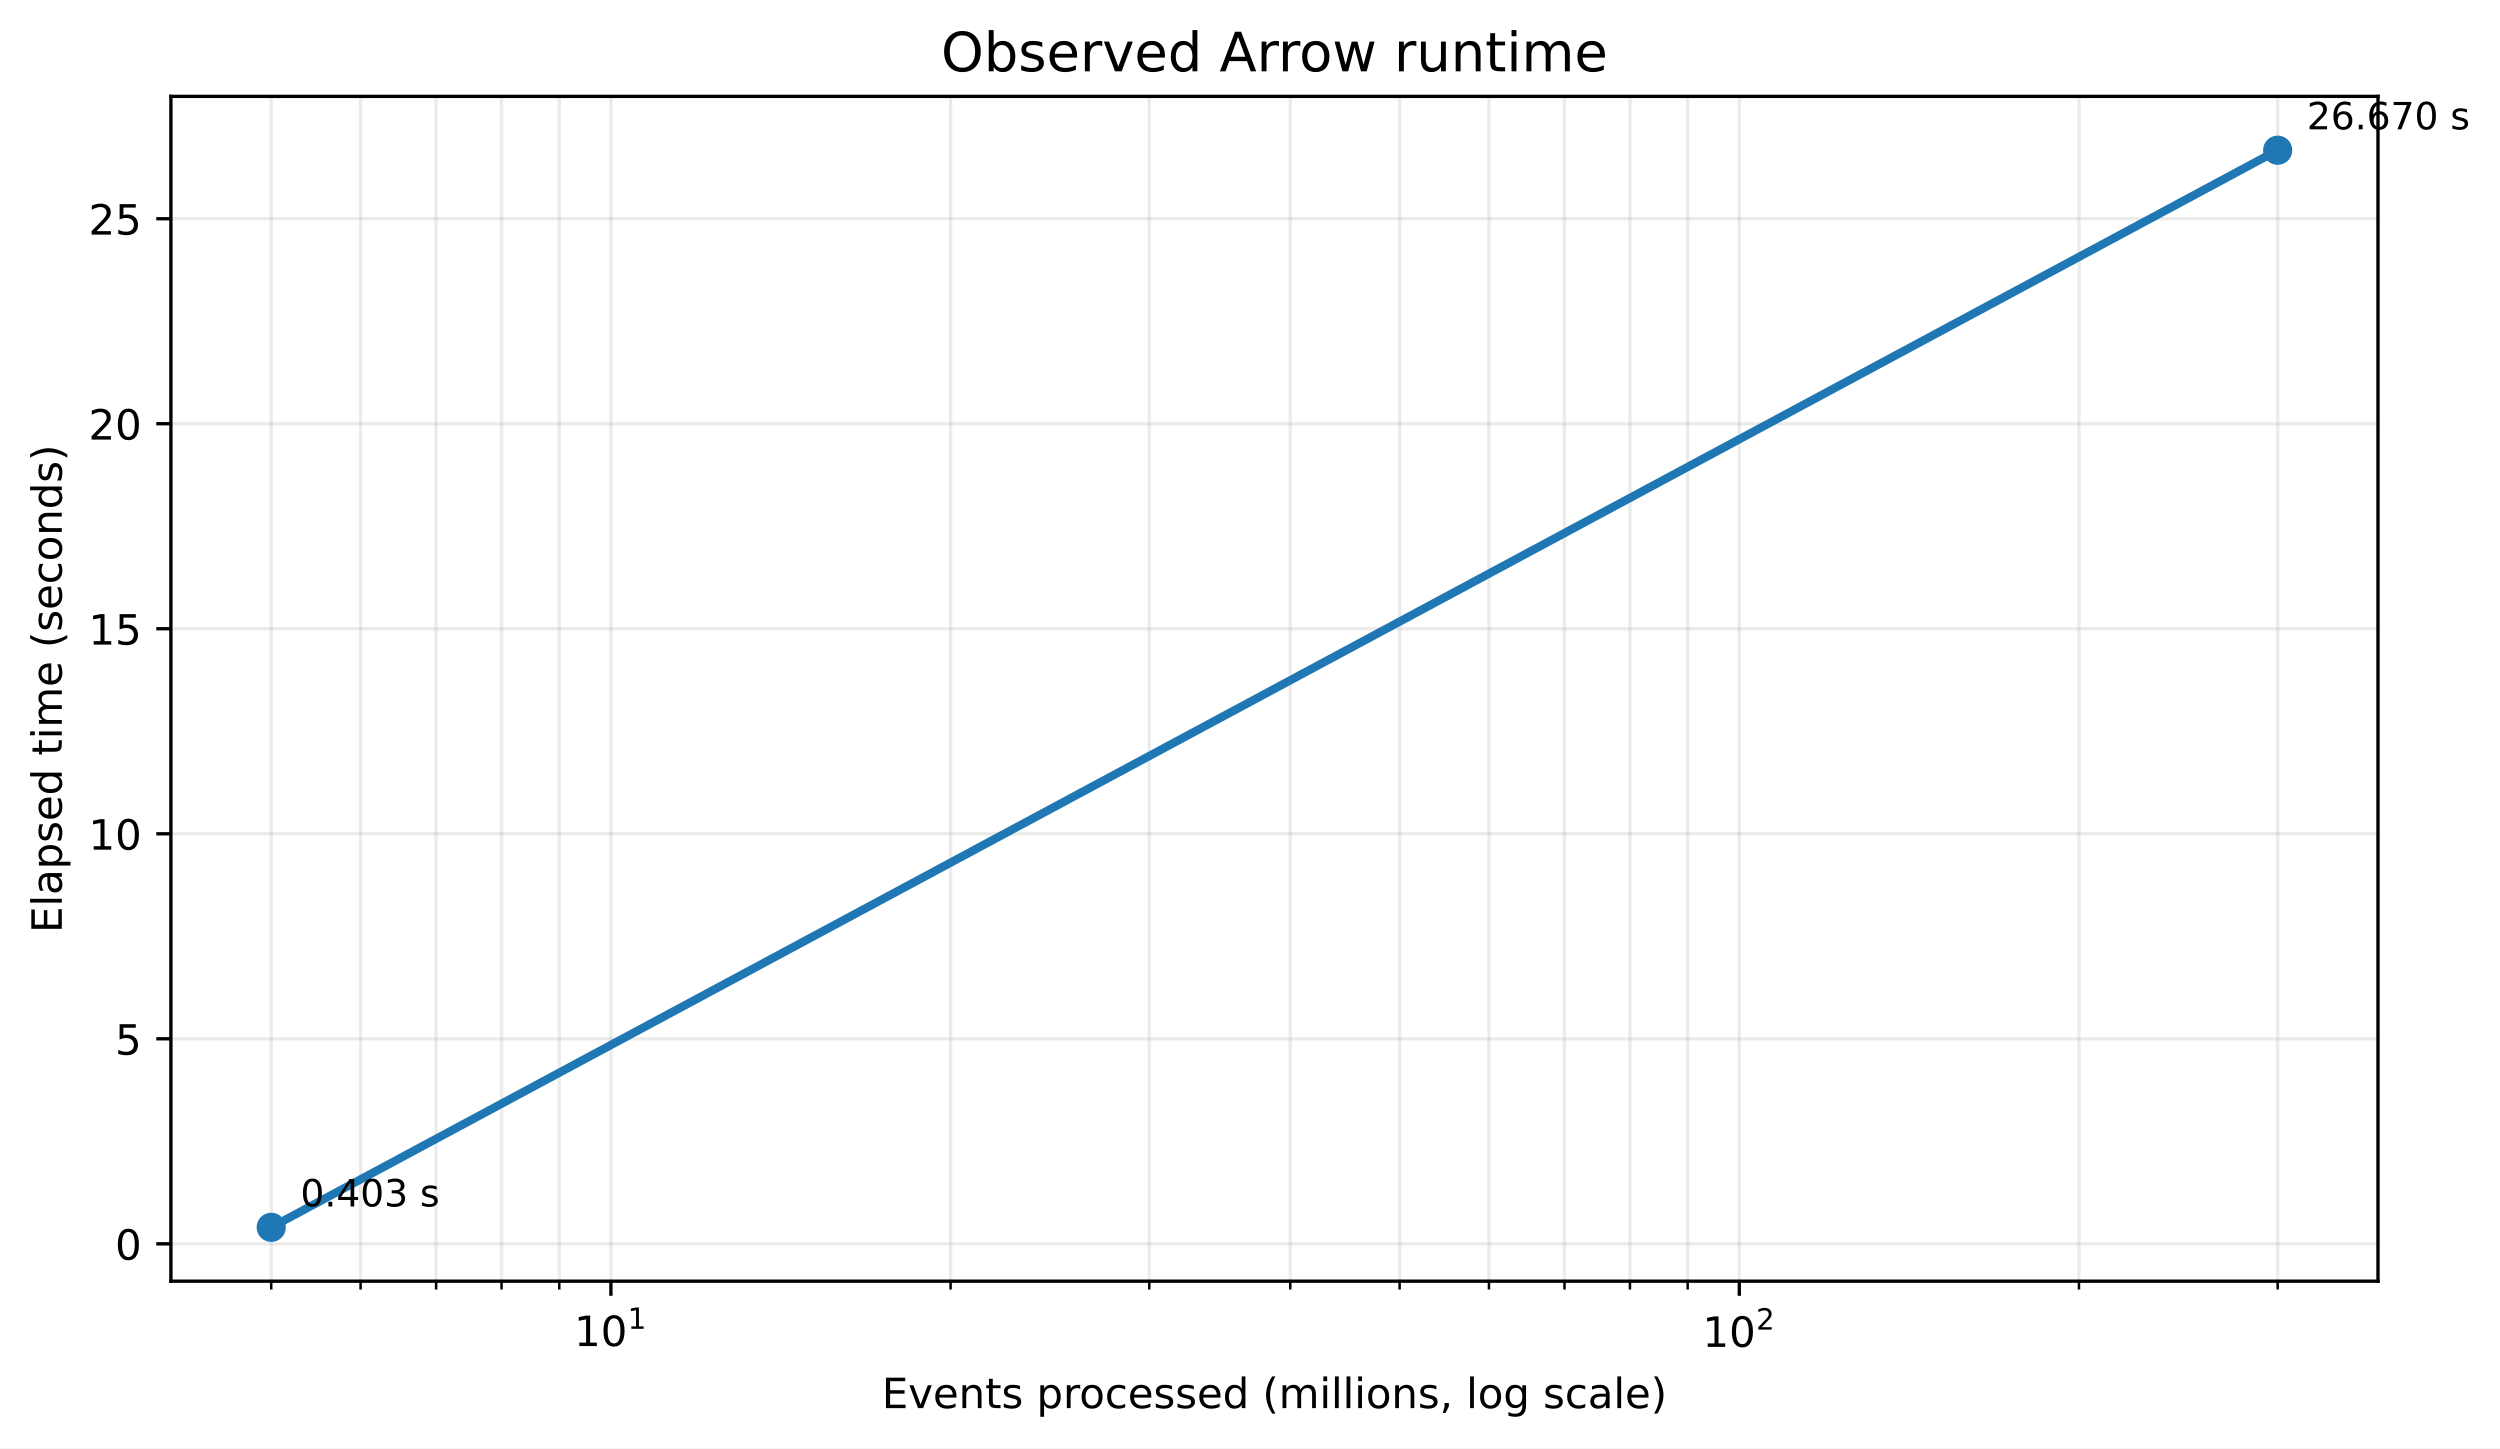
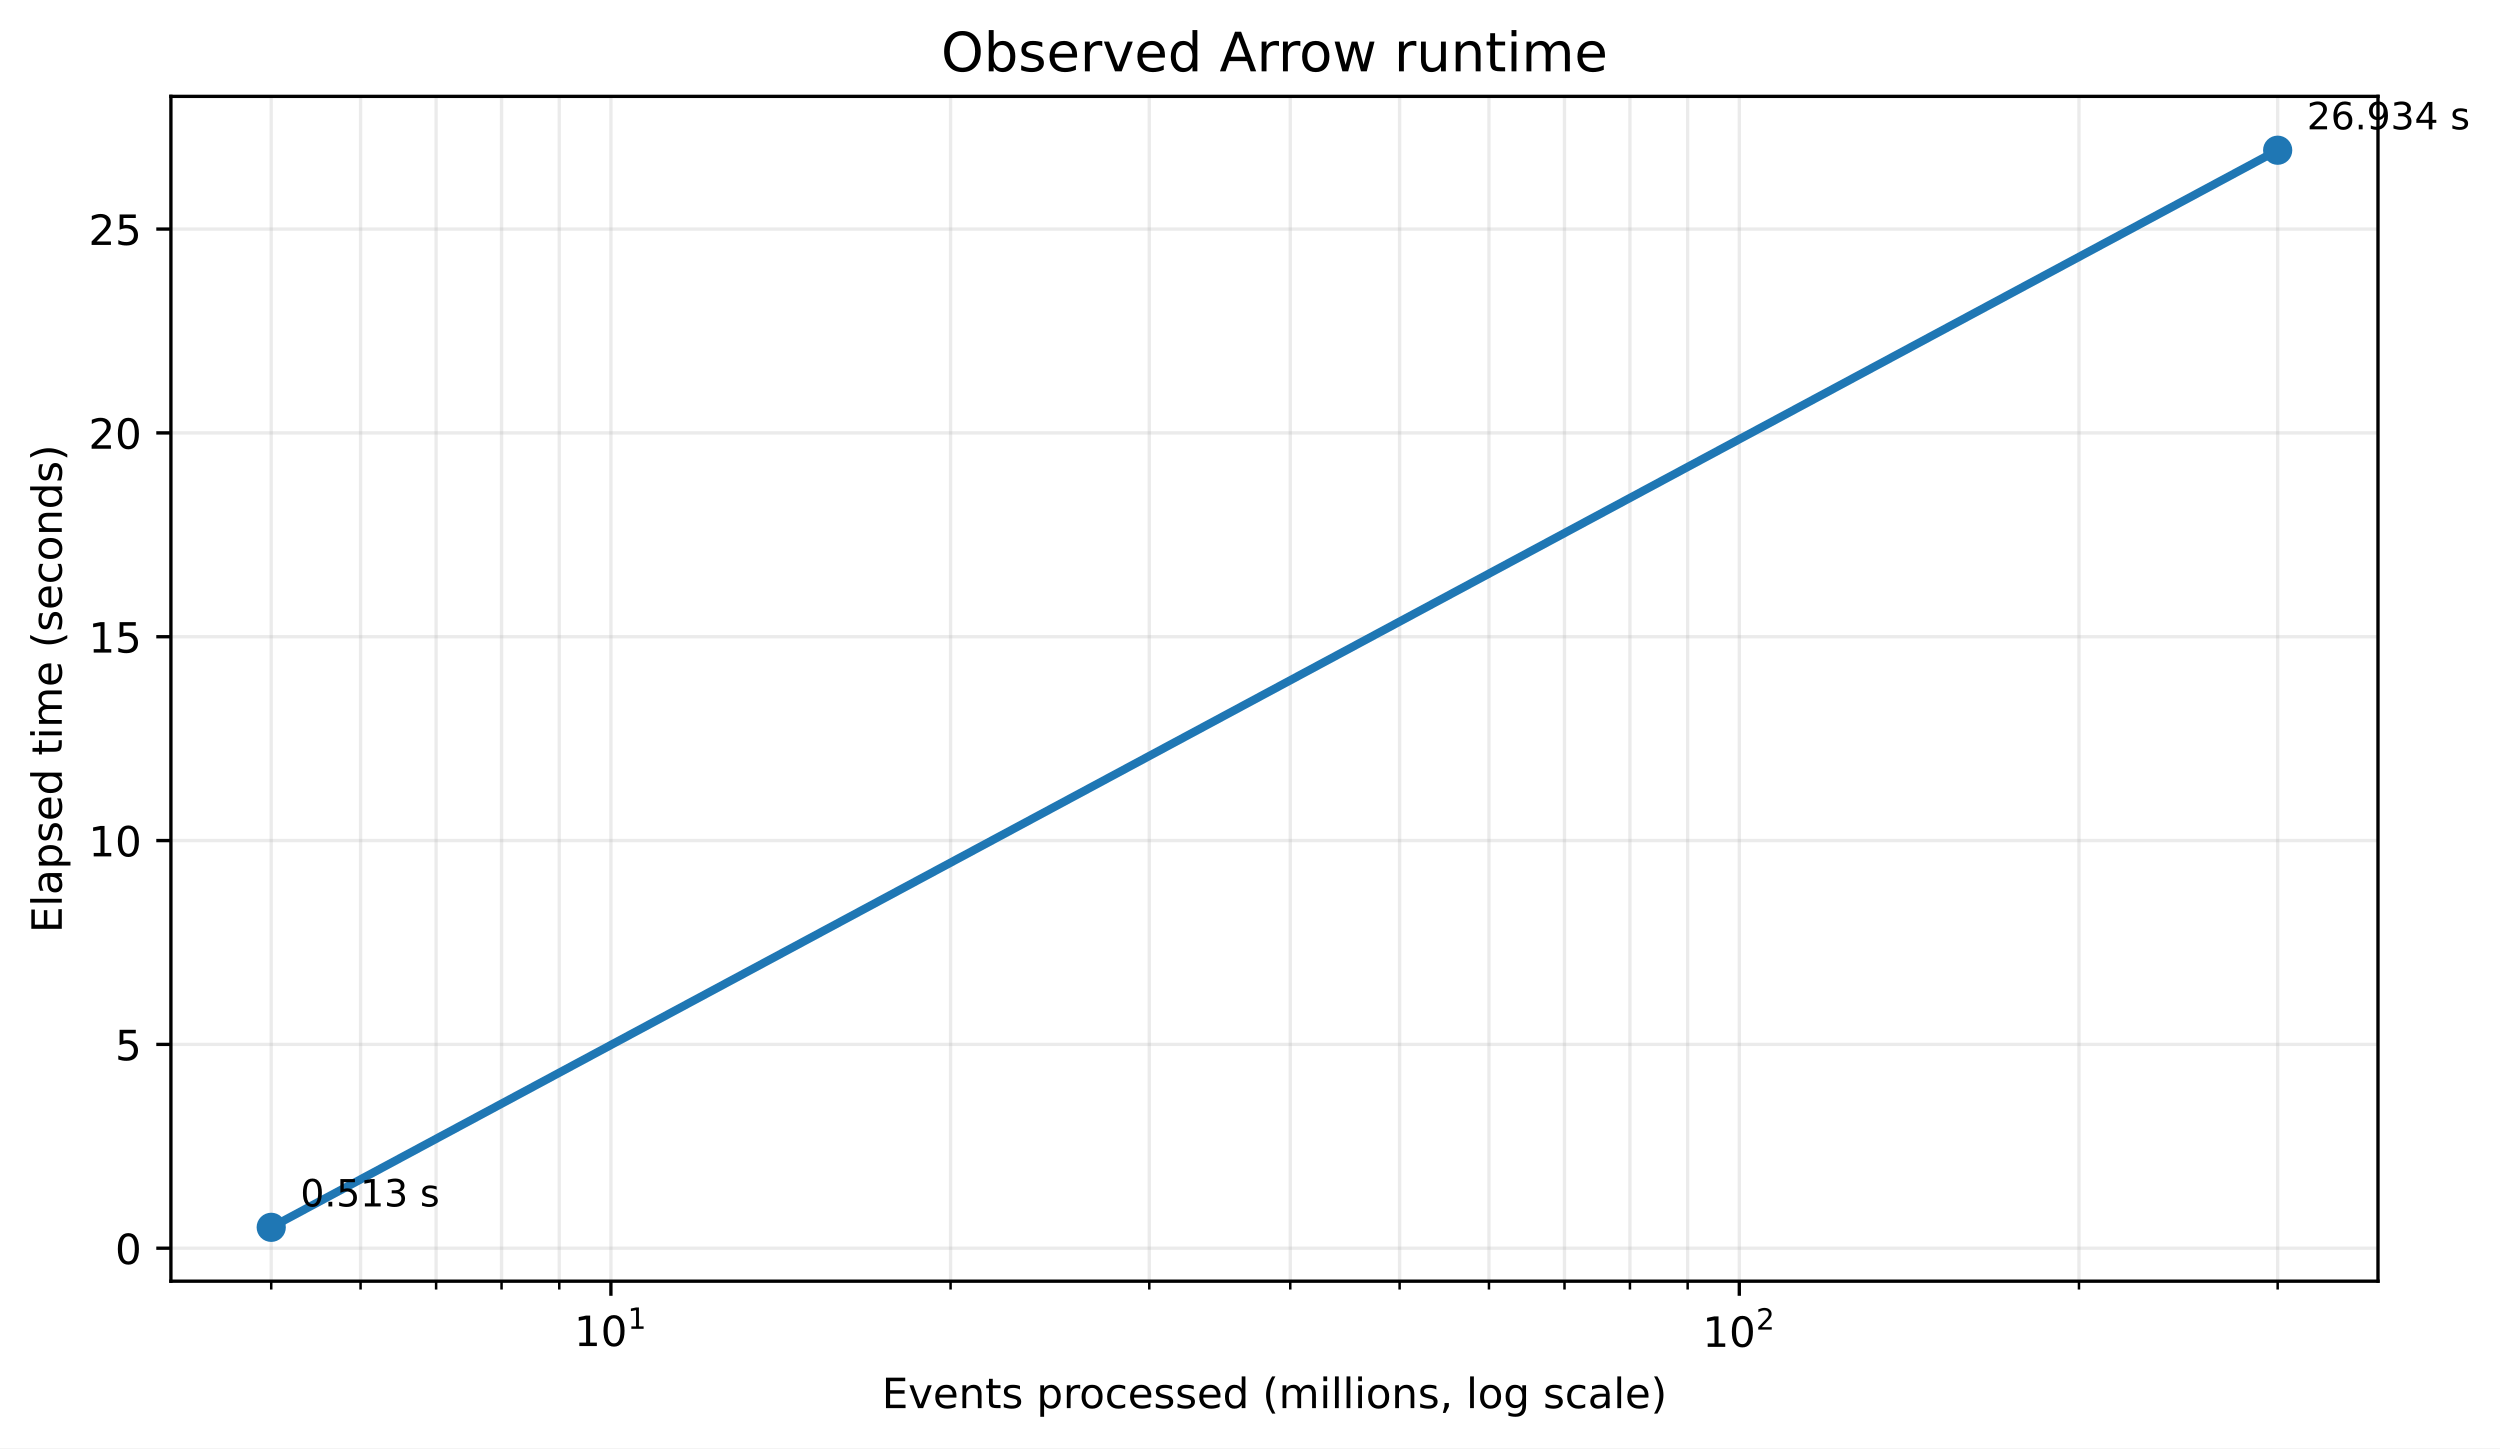
<svg xmlns="http://www.w3.org/2000/svg" xmlns:xlink="http://www.w3.org/1999/xlink" width="598.659pt" height="346.8pt" viewBox="0 0 598.659 346.8" version="1.1">
  <defs>
    <style type="text/css">*{stroke-linejoin: round; stroke-linecap: butt}</style>
  </defs>
  <g id="figure_1">
    <g id="patch_1">
      <path d="M 0 346.8  L 598.659 346.8  L 598.659 0  L 0 0  z " style="fill: #ffffff" />
    </g>
    <g id="axes_1">
      <g id="patch_2">
        <path d="M 40.926 306.796  L 569.442 306.796  L 569.442 23.078  L 40.926 23.078  z " style="fill: #ffffff" />
      </g>
      <g id="matplotlib.axis_1">
        <g id="xtick_1">
          <g id="line2d_1">
            <path d="M 146.29 306.796  L 146.29 23.078  " clip-path="url(#pc4f854826b)" style="fill: none; stroke: #b0b0b0; stroke-opacity: 0.25; stroke-width: 0.8; stroke-linecap: square" />
          </g>
          <g id="line2d_2">
            <defs>
              <path id="m85c63ea4f3" d="M 0 0  L 0 3.5  " style="stroke: #000000; stroke-width: 0.8" />
            </defs>
            <g>
              <use xlink:href="#m85c63ea4f3" x="146.29" y="306.796" style="stroke: #000000; stroke-width: 0.8" />
            </g>
          </g>
          <g id="text_1">
            <g transform="translate(137.4898 323.0964)">
              <text>
                <tspan x="0" y="-0.762" style="font-size: 10px; font-family: 'DejaVu Sans'">1</tspan>
                <tspan x="6.362" y="-0.762" style="font-size: 10px; font-family: 'DejaVu Sans'">0</tspan>
                <tspan x="12.82" y="-4.892" style="font-size: 7px; font-family: 'DejaVu Sans'">1</tspan>
              </text>
            </g>
          </g>
        </g>
        <g id="xtick_2">
          <g id="line2d_3">
            <path d="M 416.497 306.796  L 416.497 23.078  " clip-path="url(#pc4f854826b)" style="fill: none; stroke: #b0b0b0; stroke-opacity: 0.25; stroke-width: 0.8; stroke-linecap: square" />
          </g>
          <g id="line2d_4">
            <g>
              <use xlink:href="#m85c63ea4f3" x="416.497" y="306.796" style="stroke: #000000; stroke-width: 0.8" />
            </g>
          </g>
          <g id="text_2">
            <g transform="translate(407.6973 323.1964)">
              <text>
                <tspan x="0" y="-0.675" style="font-size: 10px; font-family: 'DejaVu Sans'">1</tspan>
                <tspan x="6.362" y="-0.675" style="font-size: 10px; font-family: 'DejaVu Sans'">0</tspan>
                <tspan x="12.82" y="-4.805" style="font-size: 7px; font-family: 'DejaVu Sans'">2</tspan>
              </text>
            </g>
          </g>
        </g>
        <g id="xtick_3">
          <g id="line2d_5">
            <path d="M 64.949 306.796  L 64.949 23.078  " clip-path="url(#pc4f854826b)" style="fill: none; stroke: #b0b0b0; stroke-opacity: 0.25; stroke-width: 0.8; stroke-linecap: square" />
          </g>
          <g id="line2d_6">
            <defs>
              <path id="ma7790a434e" d="M 0 0  L 0 2  " style="stroke: #000000; stroke-width: 0.6" />
            </defs>
            <g>
              <use xlink:href="#ma7790a434e" x="64.949" y="306.796" style="stroke: #000000; stroke-width: 0.6" />
            </g>
          </g>
        </g>
        <g id="xtick_4">
          <g id="line2d_7">
            <path d="M 86.345 306.796  L 86.345 23.078  " clip-path="url(#pc4f854826b)" style="fill: none; stroke: #b0b0b0; stroke-opacity: 0.25; stroke-width: 0.8; stroke-linecap: square" />
          </g>
          <g id="line2d_8">
            <g>
              <use xlink:href="#ma7790a434e" x="86.345" y="306.796" style="stroke: #000000; stroke-width: 0.6" />
            </g>
          </g>
        </g>
        <g id="xtick_5">
          <g id="line2d_9">
            <path d="M 104.434 306.796  L 104.434 23.078  " clip-path="url(#pc4f854826b)" style="fill: none; stroke: #b0b0b0; stroke-opacity: 0.25; stroke-width: 0.8; stroke-linecap: square" />
          </g>
          <g id="line2d_10">
            <g>
              <use xlink:href="#ma7790a434e" x="104.434" y="306.796" style="stroke: #000000; stroke-width: 0.6" />
            </g>
          </g>
        </g>
        <g id="xtick_6">
          <g id="line2d_11">
            <path d="M 120.104 306.796  L 120.104 23.078  " clip-path="url(#pc4f854826b)" style="fill: none; stroke: #b0b0b0; stroke-opacity: 0.25; stroke-width: 0.8; stroke-linecap: square" />
          </g>
          <g id="line2d_12">
            <g>
              <use xlink:href="#ma7790a434e" x="120.104" y="306.796" style="stroke: #000000; stroke-width: 0.6" />
            </g>
          </g>
        </g>
        <g id="xtick_7">
          <g id="line2d_13">
            <path d="M 133.926 306.796  L 133.926 23.078  " clip-path="url(#pc4f854826b)" style="fill: none; stroke: #b0b0b0; stroke-opacity: 0.25; stroke-width: 0.8; stroke-linecap: square" />
          </g>
          <g id="line2d_14">
            <g>
              <use xlink:href="#ma7790a434e" x="133.926" y="306.796" style="stroke: #000000; stroke-width: 0.6" />
            </g>
          </g>
        </g>
        <g id="xtick_8">
          <g id="line2d_15">
            <path d="M 227.63 306.796  L 227.63 23.078  " clip-path="url(#pc4f854826b)" style="fill: none; stroke: #b0b0b0; stroke-opacity: 0.25; stroke-width: 0.8; stroke-linecap: square" />
          </g>
          <g id="line2d_16">
            <g>
              <use xlink:href="#ma7790a434e" x="227.63" y="306.796" style="stroke: #000000; stroke-width: 0.6" />
            </g>
          </g>
        </g>
        <g id="xtick_9">
          <g id="line2d_17">
            <path d="M 275.212 306.796  L 275.212 23.078  " clip-path="url(#pc4f854826b)" style="fill: none; stroke: #b0b0b0; stroke-opacity: 0.25; stroke-width: 0.8; stroke-linecap: square" />
          </g>
          <g id="line2d_18">
            <g>
              <use xlink:href="#ma7790a434e" x="275.212" y="306.796" style="stroke: #000000; stroke-width: 0.6" />
            </g>
          </g>
        </g>
        <g id="xtick_10">
          <g id="line2d_19">
            <path d="M 308.971 306.796  L 308.971 23.078  " clip-path="url(#pc4f854826b)" style="fill: none; stroke: #b0b0b0; stroke-opacity: 0.25; stroke-width: 0.8; stroke-linecap: square" />
          </g>
          <g id="line2d_20">
            <g>
              <use xlink:href="#ma7790a434e" x="308.971" y="306.796" style="stroke: #000000; stroke-width: 0.6" />
            </g>
          </g>
        </g>
        <g id="xtick_11">
          <g id="line2d_21">
            <path d="M 335.157 306.796  L 335.157 23.078  " clip-path="url(#pc4f854826b)" style="fill: none; stroke: #b0b0b0; stroke-opacity: 0.25; stroke-width: 0.8; stroke-linecap: square" />
          </g>
          <g id="line2d_22">
            <g>
              <use xlink:href="#ma7790a434e" x="335.157" y="306.796" style="stroke: #000000; stroke-width: 0.6" />
            </g>
          </g>
        </g>
        <g id="xtick_12">
          <g id="line2d_23">
            <path d="M 356.552 306.796  L 356.552 23.078  " clip-path="url(#pc4f854826b)" style="fill: none; stroke: #b0b0b0; stroke-opacity: 0.25; stroke-width: 0.8; stroke-linecap: square" />
          </g>
          <g id="line2d_24">
            <g>
              <use xlink:href="#ma7790a434e" x="356.552" y="306.796" style="stroke: #000000; stroke-width: 0.6" />
            </g>
          </g>
        </g>
        <g id="xtick_13">
          <g id="line2d_25">
            <path d="M 374.642 306.796  L 374.642 23.078  " clip-path="url(#pc4f854826b)" style="fill: none; stroke: #b0b0b0; stroke-opacity: 0.25; stroke-width: 0.8; stroke-linecap: square" />
          </g>
          <g id="line2d_26">
            <g>
              <use xlink:href="#ma7790a434e" x="374.642" y="306.796" style="stroke: #000000; stroke-width: 0.6" />
            </g>
          </g>
        </g>
        <g id="xtick_14">
          <g id="line2d_27">
            <path d="M 390.311 306.796  L 390.311 23.078  " clip-path="url(#pc4f854826b)" style="fill: none; stroke: #b0b0b0; stroke-opacity: 0.25; stroke-width: 0.8; stroke-linecap: square" />
          </g>
          <g id="line2d_28">
            <g>
              <use xlink:href="#ma7790a434e" x="390.311" y="306.796" style="stroke: #000000; stroke-width: 0.6" />
            </g>
          </g>
        </g>
        <g id="xtick_15">
          <g id="line2d_29">
            <path d="M 404.133 306.796  L 404.133 23.078  " clip-path="url(#pc4f854826b)" style="fill: none; stroke: #b0b0b0; stroke-opacity: 0.25; stroke-width: 0.8; stroke-linecap: square" />
          </g>
          <g id="line2d_30">
            <g>
              <use xlink:href="#ma7790a434e" x="404.133" y="306.796" style="stroke: #000000; stroke-width: 0.6" />
            </g>
          </g>
        </g>
        <g id="xtick_16">
          <g id="line2d_31">
            <path d="M 497.838 306.796  L 497.838 23.078  " clip-path="url(#pc4f854826b)" style="fill: none; stroke: #b0b0b0; stroke-opacity: 0.25; stroke-width: 0.8; stroke-linecap: square" />
          </g>
          <g id="line2d_32">
            <g>
              <use xlink:href="#ma7790a434e" x="497.838" y="306.796" style="stroke: #000000; stroke-width: 0.6" />
            </g>
          </g>
        </g>
        <g id="xtick_17">
          <g id="line2d_33">
            <path d="M 545.419 306.796  L 545.419 23.078  " clip-path="url(#pc4f854826b)" style="fill: none; stroke: #b0b0b0; stroke-opacity: 0.25; stroke-width: 0.8; stroke-linecap: square" />
          </g>
          <g id="line2d_34">
            <g>
              <use xlink:href="#ma7790a434e" x="545.419" y="306.796" style="stroke: #000000; stroke-width: 0.6" />
            </g>
          </g>
        </g>
        <g id="text_3">
          <text style="font-size: 10px; font-family: 'DejaVu Sans', 'Bitstream Vera Sans', 'Computer Modern Sans Serif', 'Lucida Grande', 'Verdana', 'Geneva', 'Lucid', 'Arial', 'Helvetica', 'Avant Garde', sans-serif; text-anchor: middle" x="305.184" y="337.197" transform="rotate(-0 305.1841 337.1972)">Events processed (millions, log scale)</text>
        </g>
      </g>
      <g id="matplotlib.axis_2">
        <g id="ytick_1">
          <g id="line2d_35">
-             <path d="M 40.926 297.853  L 569.442 297.853  " clip-path="url(#pc4f854826b)" style="fill: none; stroke: #b0b0b0; stroke-opacity: 0.25; stroke-width: 0.8; stroke-linecap: square" />
+             <path d="M 40.926 298.905  L 569.442 298.905  " clip-path="url(#pc4f854826b)" style="fill: none; stroke: #b0b0b0; stroke-opacity: 0.25; stroke-width: 0.8; stroke-linecap: square" />
          </g>
          <g id="line2d_36">
            <defs>
              <path id="m4f4d7c5165" d="M 0 0  L -3.5 0  " style="stroke: #000000; stroke-width: 0.8" />
            </defs>
            <g>
-               <use xlink:href="#m4f4d7c5165" x="40.926" y="297.853" style="stroke: #000000; stroke-width: 0.8" />
+               <use xlink:href="#m4f4d7c5165" x="40.926" y="298.905" style="stroke: #000000; stroke-width: 0.8" />
            </g>
          </g>
          <g id="text_4">
-             <text style="font-size: 10px; font-family: 'DejaVu Sans', 'Bitstream Vera Sans', 'Computer Modern Sans Serif', 'Lucida Grande', 'Verdana', 'Geneva', 'Lucid', 'Arial', 'Helvetica', 'Avant Garde', sans-serif; text-anchor: end" x="33.926" y="301.652" transform="rotate(-0 33.92578 301.6521)">0</text>
+             <text style="font-size: 10px; font-family: 'DejaVu Sans', 'Bitstream Vera Sans', 'Computer Modern Sans Serif', 'Lucida Grande', 'Verdana', 'Geneva', 'Lucid', 'Arial', 'Helvetica', 'Avant Garde', sans-serif; text-anchor: end" x="33.926" y="302.704" transform="rotate(-0 33.92578 302.704)">0</text>
          </g>
        </g>
        <g id="ytick_2">
          <g id="line2d_37">
-             <path d="M 40.926 248.757  L 569.442 248.757  " clip-path="url(#pc4f854826b)" style="fill: none; stroke: #b0b0b0; stroke-opacity: 0.25; stroke-width: 0.8; stroke-linecap: square" />
+             <path d="M 40.926 250.095  L 569.442 250.095  " clip-path="url(#pc4f854826b)" style="fill: none; stroke: #b0b0b0; stroke-opacity: 0.25; stroke-width: 0.8; stroke-linecap: square" />
          </g>
          <g id="line2d_38">
            <g>
-               <use xlink:href="#m4f4d7c5165" x="40.926" y="248.757" style="stroke: #000000; stroke-width: 0.8" />
+               <use xlink:href="#m4f4d7c5165" x="40.926" y="250.095" style="stroke: #000000; stroke-width: 0.8" />
            </g>
          </g>
          <g id="text_5">
-             <text style="font-size: 10px; font-family: 'DejaVu Sans', 'Bitstream Vera Sans', 'Computer Modern Sans Serif', 'Lucida Grande', 'Verdana', 'Geneva', 'Lucid', 'Arial', 'Helvetica', 'Avant Garde', sans-serif; text-anchor: end" x="33.926" y="252.556" transform="rotate(-0 33.92578 252.556)">5</text>
+             <text style="font-size: 10px; font-family: 'DejaVu Sans', 'Bitstream Vera Sans', 'Computer Modern Sans Serif', 'Lucida Grande', 'Verdana', 'Geneva', 'Lucid', 'Arial', 'Helvetica', 'Avant Garde', sans-serif; text-anchor: end" x="33.926" y="253.894" transform="rotate(-0 33.92578 253.8938)">5</text>
          </g>
        </g>
        <g id="ytick_3">
          <g id="line2d_39">
-             <path d="M 40.926 199.661  L 569.442 199.661  " clip-path="url(#pc4f854826b)" style="fill: none; stroke: #b0b0b0; stroke-opacity: 0.25; stroke-width: 0.8; stroke-linecap: square" />
+             <path d="M 40.926 201.285  L 569.442 201.285  " clip-path="url(#pc4f854826b)" style="fill: none; stroke: #b0b0b0; stroke-opacity: 0.25; stroke-width: 0.8; stroke-linecap: square" />
          </g>
          <g id="line2d_40">
            <g>
-               <use xlink:href="#m4f4d7c5165" x="40.926" y="199.661" style="stroke: #000000; stroke-width: 0.8" />
+               <use xlink:href="#m4f4d7c5165" x="40.926" y="201.285" style="stroke: #000000; stroke-width: 0.8" />
            </g>
          </g>
          <g id="text_6">
-             <text style="font-size: 10px; font-family: 'DejaVu Sans', 'Bitstream Vera Sans', 'Computer Modern Sans Serif', 'Lucida Grande', 'Verdana', 'Geneva', 'Lucid', 'Arial', 'Helvetica', 'Avant Garde', sans-serif; text-anchor: end" x="33.926" y="203.46" transform="rotate(-0 33.92578 203.4599)">10</text>
+             <text style="font-size: 10px; font-family: 'DejaVu Sans', 'Bitstream Vera Sans', 'Computer Modern Sans Serif', 'Lucida Grande', 'Verdana', 'Geneva', 'Lucid', 'Arial', 'Helvetica', 'Avant Garde', sans-serif; text-anchor: end" x="33.926" y="205.084" transform="rotate(-0 33.92578 205.0835)">10</text>
          </g>
        </g>
        <g id="ytick_4">
          <g id="line2d_41">
-             <path d="M 40.926 150.565  L 569.442 150.565  " clip-path="url(#pc4f854826b)" style="fill: none; stroke: #b0b0b0; stroke-opacity: 0.25; stroke-width: 0.8; stroke-linecap: square" />
+             <path d="M 40.926 152.475  L 569.442 152.475  " clip-path="url(#pc4f854826b)" style="fill: none; stroke: #b0b0b0; stroke-opacity: 0.25; stroke-width: 0.8; stroke-linecap: square" />
          </g>
          <g id="line2d_42">
            <g>
-               <use xlink:href="#m4f4d7c5165" x="40.926" y="150.565" style="stroke: #000000; stroke-width: 0.8" />
+               <use xlink:href="#m4f4d7c5165" x="40.926" y="152.475" style="stroke: #000000; stroke-width: 0.8" />
            </g>
          </g>
          <g id="text_7">
-             <text style="font-size: 10px; font-family: 'DejaVu Sans', 'Bitstream Vera Sans', 'Computer Modern Sans Serif', 'Lucida Grande', 'Verdana', 'Geneva', 'Lucid', 'Arial', 'Helvetica', 'Avant Garde', sans-serif; text-anchor: end" x="33.926" y="154.364" transform="rotate(-0 33.92578 154.3638)">15</text>
+             <text style="font-size: 10px; font-family: 'DejaVu Sans', 'Bitstream Vera Sans', 'Computer Modern Sans Serif', 'Lucida Grande', 'Verdana', 'Geneva', 'Lucid', 'Arial', 'Helvetica', 'Avant Garde', sans-serif; text-anchor: end" x="33.926" y="156.273" transform="rotate(-0 33.92578 156.2733)">15</text>
          </g>
        </g>
        <g id="ytick_5">
          <g id="line2d_43">
-             <path d="M 40.926 101.469  L 569.442 101.469  " clip-path="url(#pc4f854826b)" style="fill: none; stroke: #b0b0b0; stroke-opacity: 0.25; stroke-width: 0.8; stroke-linecap: square" />
+             <path d="M 40.926 103.664  L 569.442 103.664  " clip-path="url(#pc4f854826b)" style="fill: none; stroke: #b0b0b0; stroke-opacity: 0.25; stroke-width: 0.8; stroke-linecap: square" />
          </g>
          <g id="line2d_44">
            <g>
-               <use xlink:href="#m4f4d7c5165" x="40.926" y="101.469" style="stroke: #000000; stroke-width: 0.8" />
+               <use xlink:href="#m4f4d7c5165" x="40.926" y="103.664" style="stroke: #000000; stroke-width: 0.8" />
            </g>
          </g>
          <g id="text_8">
-             <text style="font-size: 10px; font-family: 'DejaVu Sans', 'Bitstream Vera Sans', 'Computer Modern Sans Serif', 'Lucida Grande', 'Verdana', 'Geneva', 'Lucid', 'Arial', 'Helvetica', 'Avant Garde', sans-serif; text-anchor: end" x="33.926" y="105.268" transform="rotate(-0 33.92578 105.2677)">20</text>
+             <text style="font-size: 10px; font-family: 'DejaVu Sans', 'Bitstream Vera Sans', 'Computer Modern Sans Serif', 'Lucida Grande', 'Verdana', 'Geneva', 'Lucid', 'Arial', 'Helvetica', 'Avant Garde', sans-serif; text-anchor: end" x="33.926" y="107.463" transform="rotate(-0 33.92578 107.4631)">20</text>
          </g>
        </g>
        <g id="ytick_6">
          <g id="line2d_45">
-             <path d="M 40.926 52.373  L 569.442 52.373  " clip-path="url(#pc4f854826b)" style="fill: none; stroke: #b0b0b0; stroke-opacity: 0.25; stroke-width: 0.8; stroke-linecap: square" />
+             <path d="M 40.926 54.854  L 569.442 54.854  " clip-path="url(#pc4f854826b)" style="fill: none; stroke: #b0b0b0; stroke-opacity: 0.25; stroke-width: 0.8; stroke-linecap: square" />
          </g>
          <g id="line2d_46">
            <g>
-               <use xlink:href="#m4f4d7c5165" x="40.926" y="52.373" style="stroke: #000000; stroke-width: 0.8" />
+               <use xlink:href="#m4f4d7c5165" x="40.926" y="54.854" style="stroke: #000000; stroke-width: 0.8" />
            </g>
          </g>
          <g id="text_9">
-             <text style="font-size: 10px; font-family: 'DejaVu Sans', 'Bitstream Vera Sans', 'Computer Modern Sans Serif', 'Lucida Grande', 'Verdana', 'Geneva', 'Lucid', 'Arial', 'Helvetica', 'Avant Garde', sans-serif; text-anchor: end" x="33.926" y="56.172" transform="rotate(-0 33.92578 56.17155)">25</text>
+             <text style="font-size: 10px; font-family: 'DejaVu Sans', 'Bitstream Vera Sans', 'Computer Modern Sans Serif', 'Lucida Grande', 'Verdana', 'Geneva', 'Lucid', 'Arial', 'Helvetica', 'Avant Garde', sans-serif; text-anchor: end" x="33.926" y="58.653" transform="rotate(-0 33.92578 58.65289)">25</text>
          </g>
        </g>
        <g id="text_10">
          <text style="font-size: 10px; font-family: 'DejaVu Sans', 'Bitstream Vera Sans', 'Computer Modern Sans Serif', 'Lucida Grande', 'Verdana', 'Geneva', 'Lucid', 'Arial', 'Helvetica', 'Avant Garde', sans-serif; text-anchor: middle" x="14.798" y="164.937" transform="rotate(-90 14.79844 164.9372)">Elapsed time (seconds)</text>
        </g>
      </g>
      <g id="line2d_47">
        <path d="M 64.949 293.9  L 545.419 35.974  " clip-path="url(#pc4f854826b)" style="fill: none; stroke: #1f77b4; stroke-width: 2; stroke-linecap: square" />
        <defs>
          <path id="mf507597136" d="M 0 3  C 0.796 3 1.559 2.684 2.121 2.121  C 2.684 1.559 3 0.796 3 0  C 3 -0.796 2.684 -1.559 2.121 -2.121  C 1.559 -2.684 0.796 -3 0 -3  C -0.796 -3 -1.559 -2.684 -2.121 -2.121  C -2.684 -1.559 -3 -0.796 -3 0  C -3 0.796 -2.684 1.559 -2.121 2.121  C -1.559 2.684 -0.796 3 0 3  z " style="stroke: #1f77b4" />
        </defs>
        <g clip-path="url(#pc4f854826b)">
          <use xlink:href="#mf507597136" x="64.949" y="293.9" style="fill: #1f77b4; stroke: #1f77b4" />
          <use xlink:href="#mf507597136" x="545.419" y="35.974" style="fill: #1f77b4; stroke: #1f77b4" />
        </g>
      </g>
      <g id="patch_3">
        <path d="M 40.926 306.796  L 40.926 23.078  " style="fill: none; stroke: #000000; stroke-width: 0.8; stroke-linejoin: miter; stroke-linecap: square" />
      </g>
      <g id="patch_4">
        <path d="M 569.442 306.796  L 569.442 23.078  " style="fill: none; stroke: #000000; stroke-width: 0.8; stroke-linejoin: miter; stroke-linecap: square" />
      </g>
      <g id="patch_5">
        <path d="M 40.926 306.796  L 569.442 306.796  " style="fill: none; stroke: #000000; stroke-width: 0.8; stroke-linejoin: miter; stroke-linecap: square" />
      </g>
      <g id="patch_6">
        <path d="M 40.926 23.078  L 569.442 23.078  " style="fill: none; stroke: #000000; stroke-width: 0.8; stroke-linejoin: miter; stroke-linecap: square" />
      </g>
      <g id="text_11">
-         <text style="font-size: 9px; font-family: 'DejaVu Sans', 'Bitstream Vera Sans', 'Computer Modern Sans Serif', 'Lucida Grande', 'Verdana', 'Geneva', 'Lucid', 'Arial', 'Helvetica', 'Avant Garde', sans-serif; text-anchor: start" x="71.949" y="288.9" transform="rotate(-0 71.94927 288.9001)">0.403 s</text>
+         <text style="font-size: 9px; font-family: 'DejaVu Sans', 'Bitstream Vera Sans', 'Computer Modern Sans Serif', 'Lucida Grande', 'Verdana', 'Geneva', 'Lucid', 'Arial', 'Helvetica', 'Avant Garde', sans-serif; text-anchor: start" x="71.949" y="288.9" transform="rotate(-0 71.94927 288.9001)">0.513 s</text>
      </g>
      <g id="text_12">
-         <text style="font-size: 9px; font-family: 'DejaVu Sans', 'Bitstream Vera Sans', 'Computer Modern Sans Serif', 'Lucida Grande', 'Verdana', 'Geneva', 'Lucid', 'Arial', 'Helvetica', 'Avant Garde', sans-serif; text-anchor: start" x="552.419" y="30.974" transform="rotate(-0 552.419 30.97426)">26.670 s</text>
+         <text style="font-size: 9px; font-family: 'DejaVu Sans', 'Bitstream Vera Sans', 'Computer Modern Sans Serif', 'Lucida Grande', 'Verdana', 'Geneva', 'Lucid', 'Arial', 'Helvetica', 'Avant Garde', sans-serif; text-anchor: start" x="552.419" y="30.974" transform="rotate(-0 552.419 30.97426)">26.934 s</text>
      </g>
      <g id="text_13">
        <text style="font-size: 13px; font-family: 'DejaVu Sans', 'Bitstream Vera Sans', 'Computer Modern Sans Serif', 'Lucida Grande', 'Verdana', 'Geneva', 'Lucid', 'Arial', 'Helvetica', 'Avant Garde', sans-serif; text-anchor: middle" x="305.184" y="17.078" transform="rotate(-0 305.1841 17.07797)">Observed Arrow runtime</text>
      </g>
    </g>
  </g>
  <defs>
    <clipPath id="pc4f854826b">
      <rect x="40.926" y="23.078" width="528.517" height="283.718" />
    </clipPath>
  </defs>
</svg>
